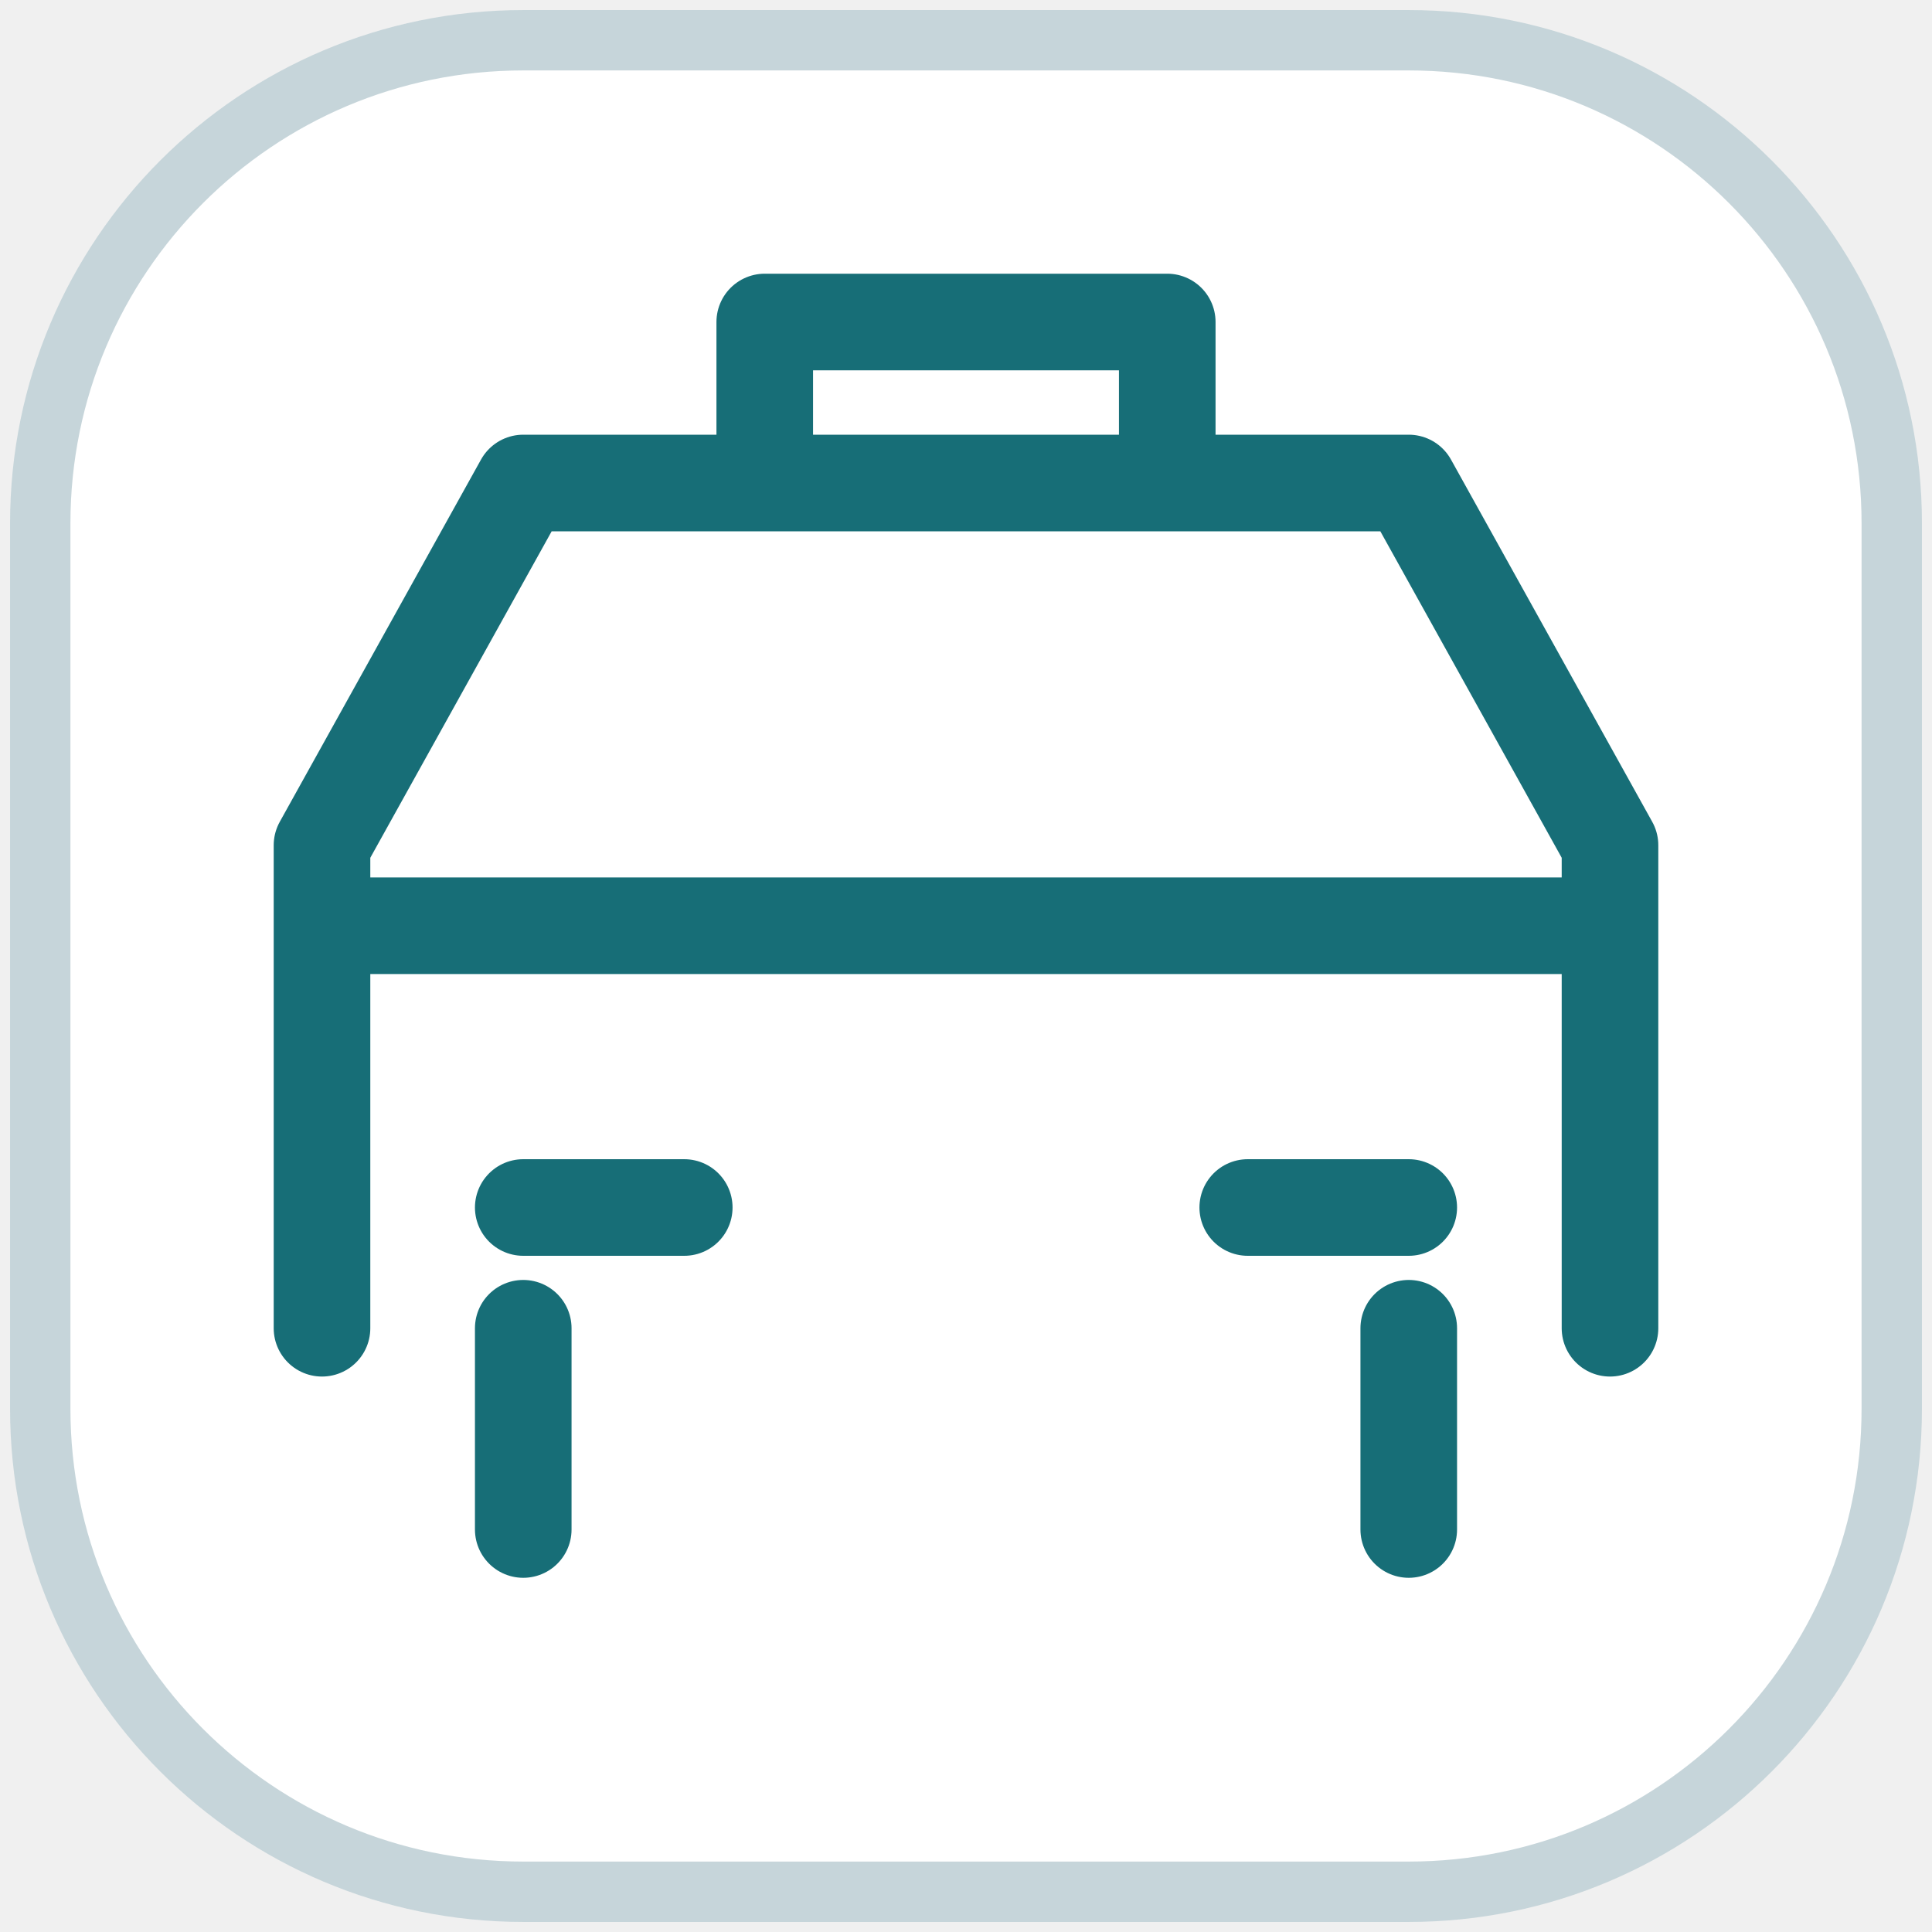
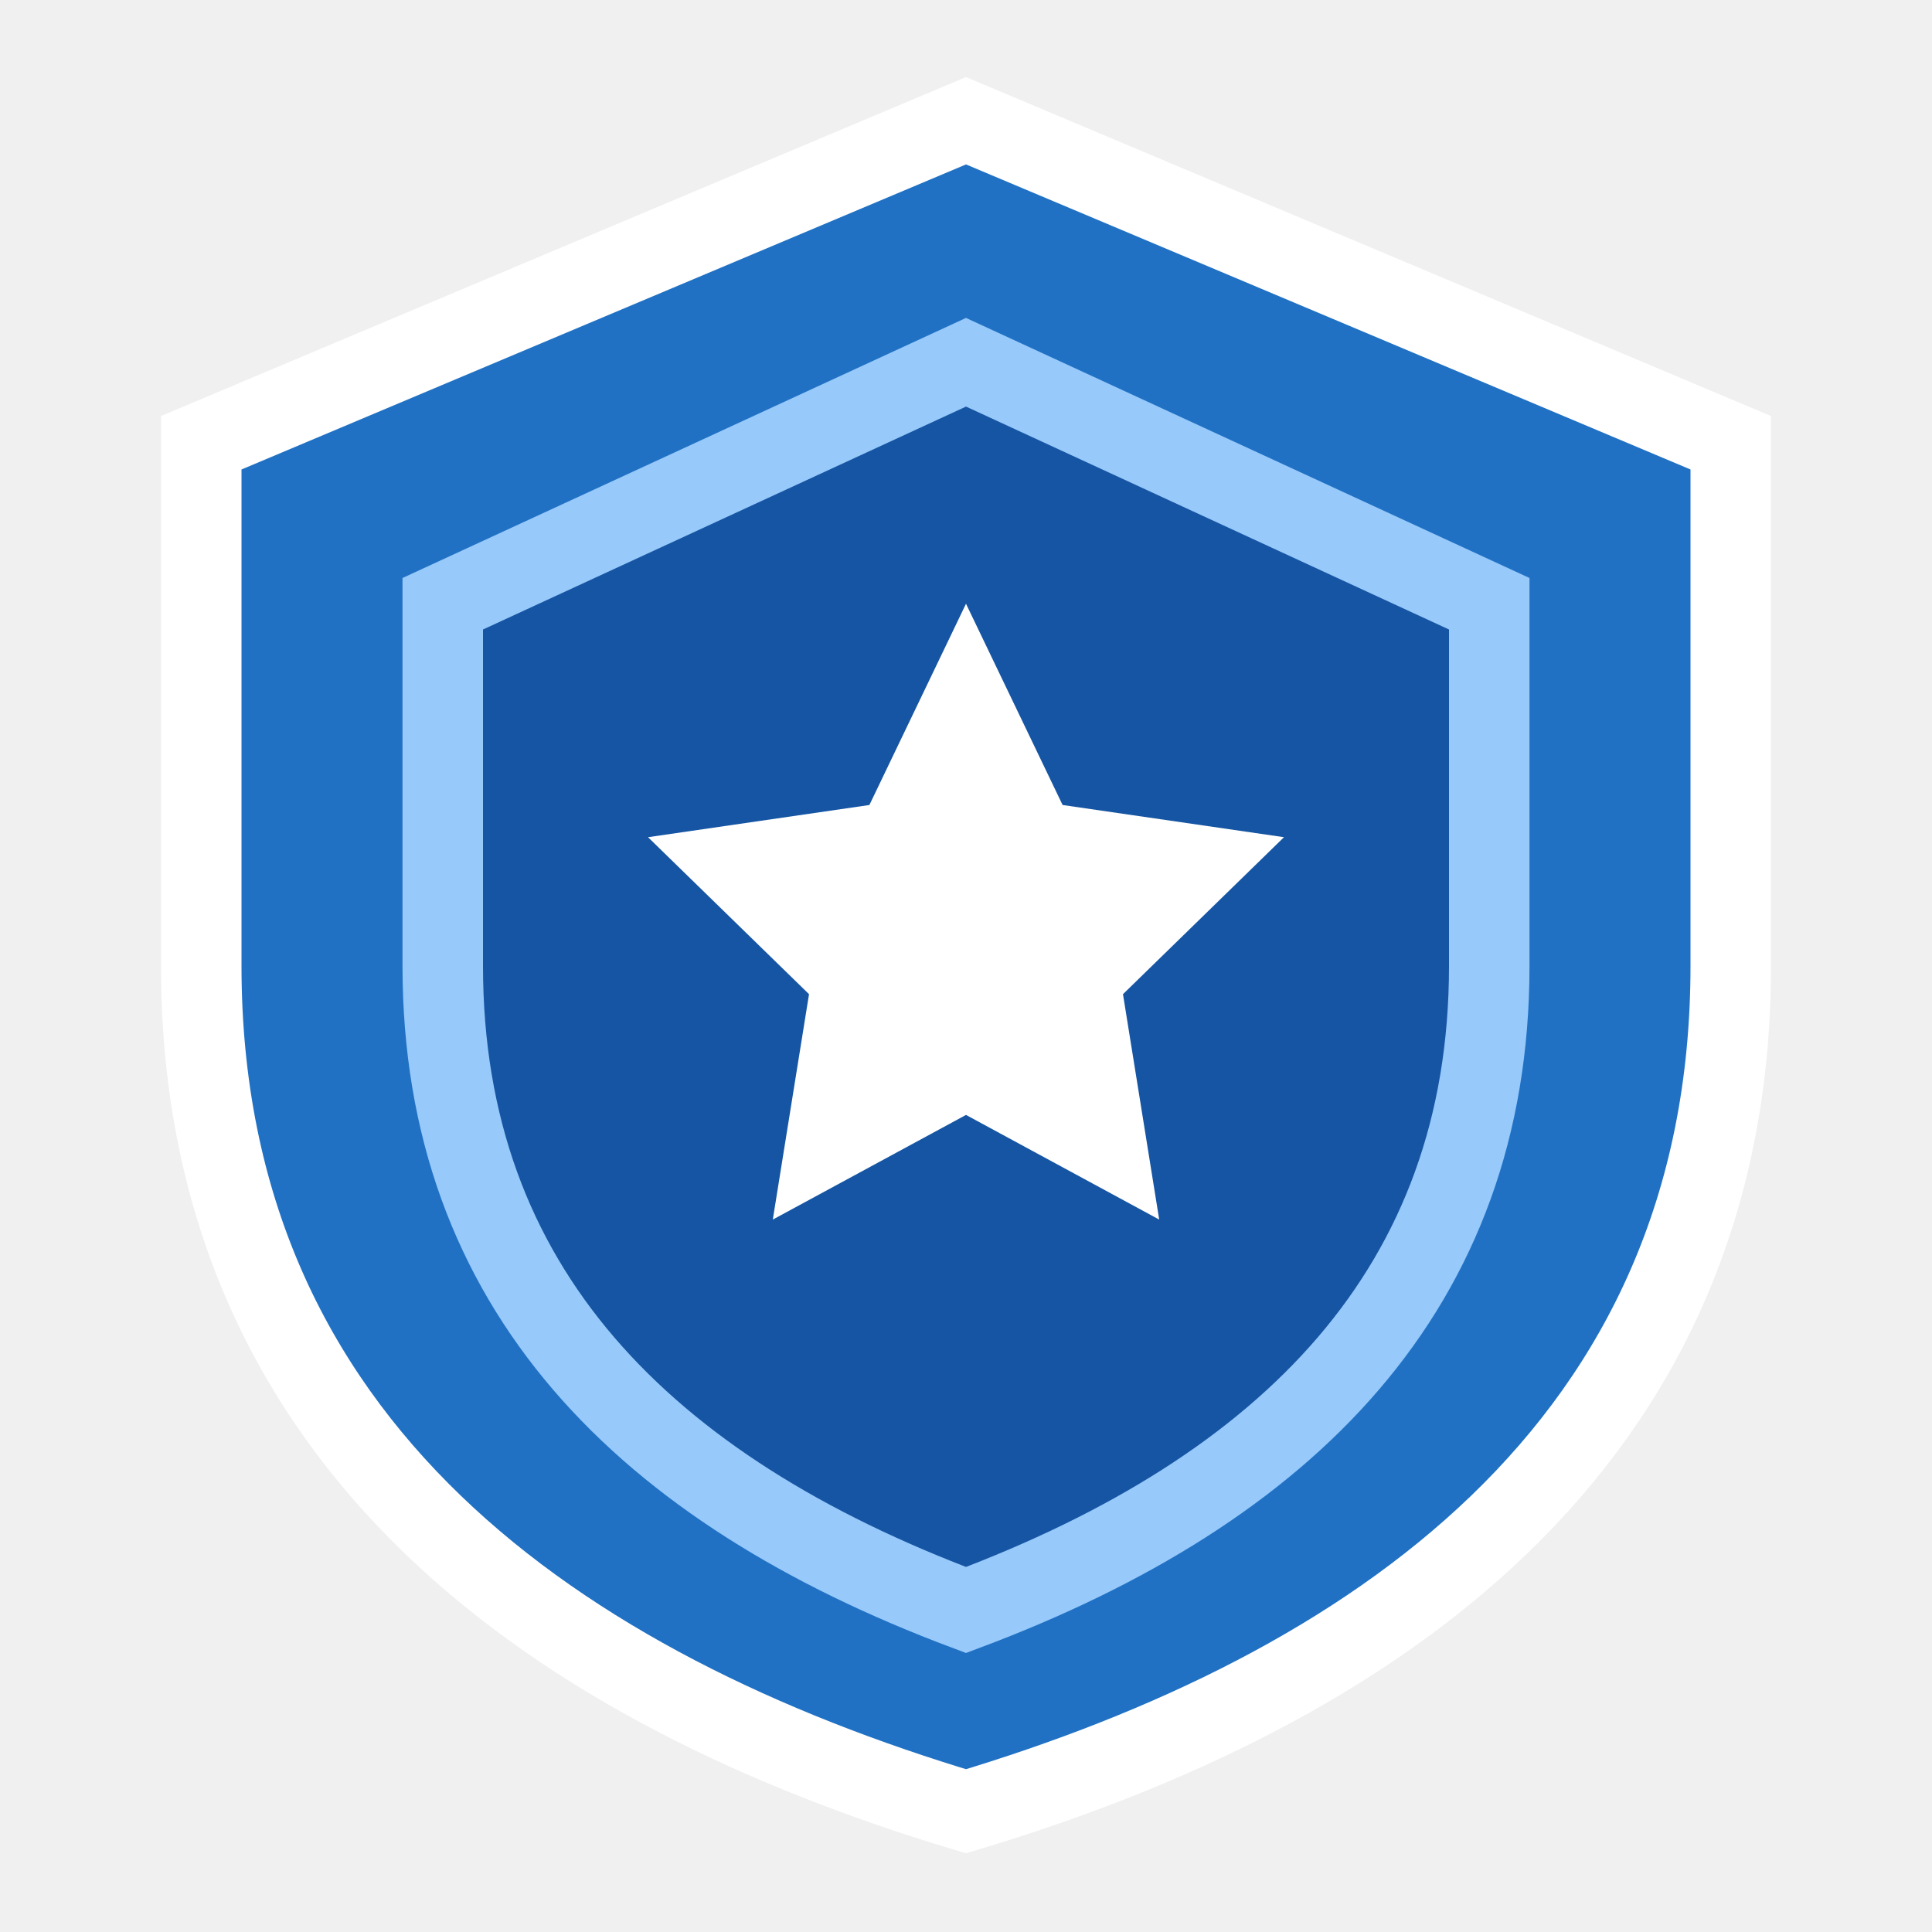
- <svg xmlns="http://www.w3.org/2000/svg" width="48" height="48" viewBox="0 0 48 48">
-   <rect x="1" y="1" width="46" height="46" rx="12" fill="#fff" stroke="#c6d5da" stroke-width="1.5" />
-   <g fill="none" stroke="#176e77" stroke-width="2.4" stroke-linecap="round" stroke-linejoin="round">
-     <path d="M8 33V21l5-9h22l5 9v12M8 23h32M13 30h4m14 0h4M13 33v5m22-5v5M19 12V8h10v4" />
-   </g>
+ <svg xmlns="http://www.w3.org/2000/svg" viewBox="0 0 48 48" width="48" height="48">
+   <path d="M24 3 43 11v13c0 12-9 18-19 21C14 42 5 36 5 24V11Z" fill="#2071c4" stroke="#fff" stroke-width="2" />
+   <path d="M24 9 37 15v9c0 8-5 13-13 16-8-3-13-8-13-16v-9Z" fill="#1555a3" stroke="#97c9fa" stroke-width="2" />
+   <path d="m24 15 2.4 5 5.5.8-4 3.9.9 5.6-4.8-2.6-4.8 2.6.9-5.6-4-3.9 5.5-.8Z" fill="#fff" />
</svg>
